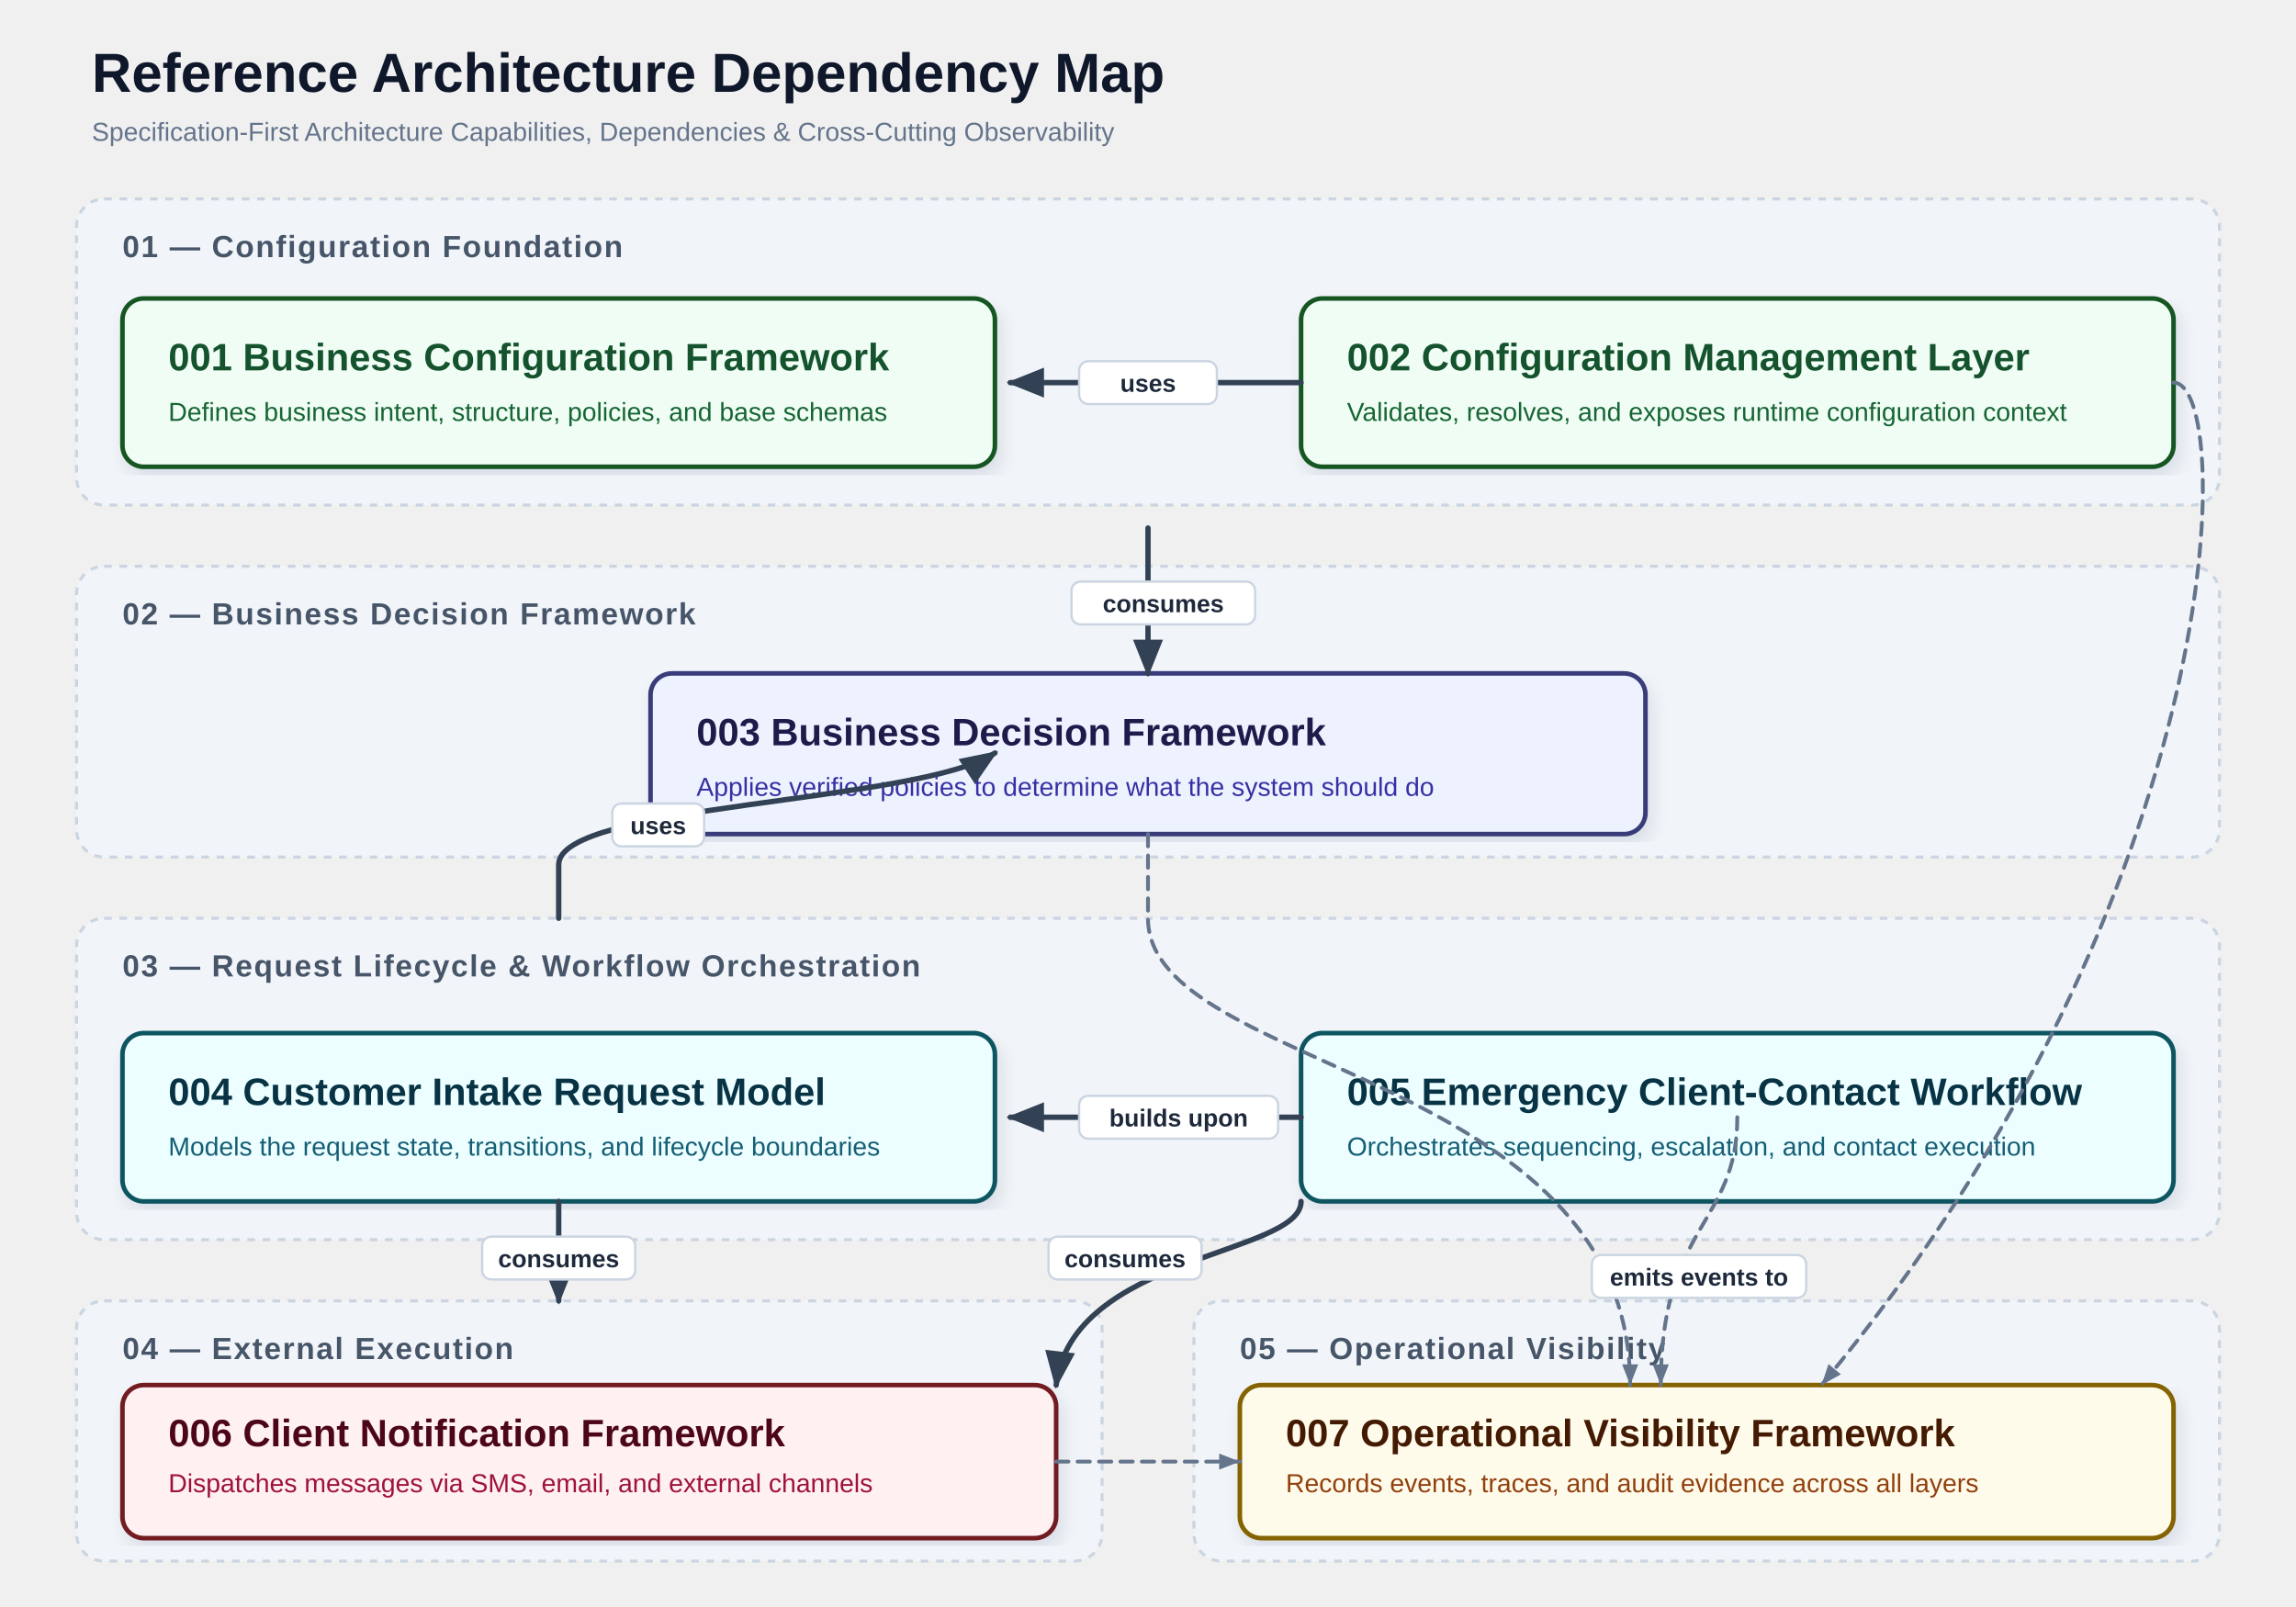
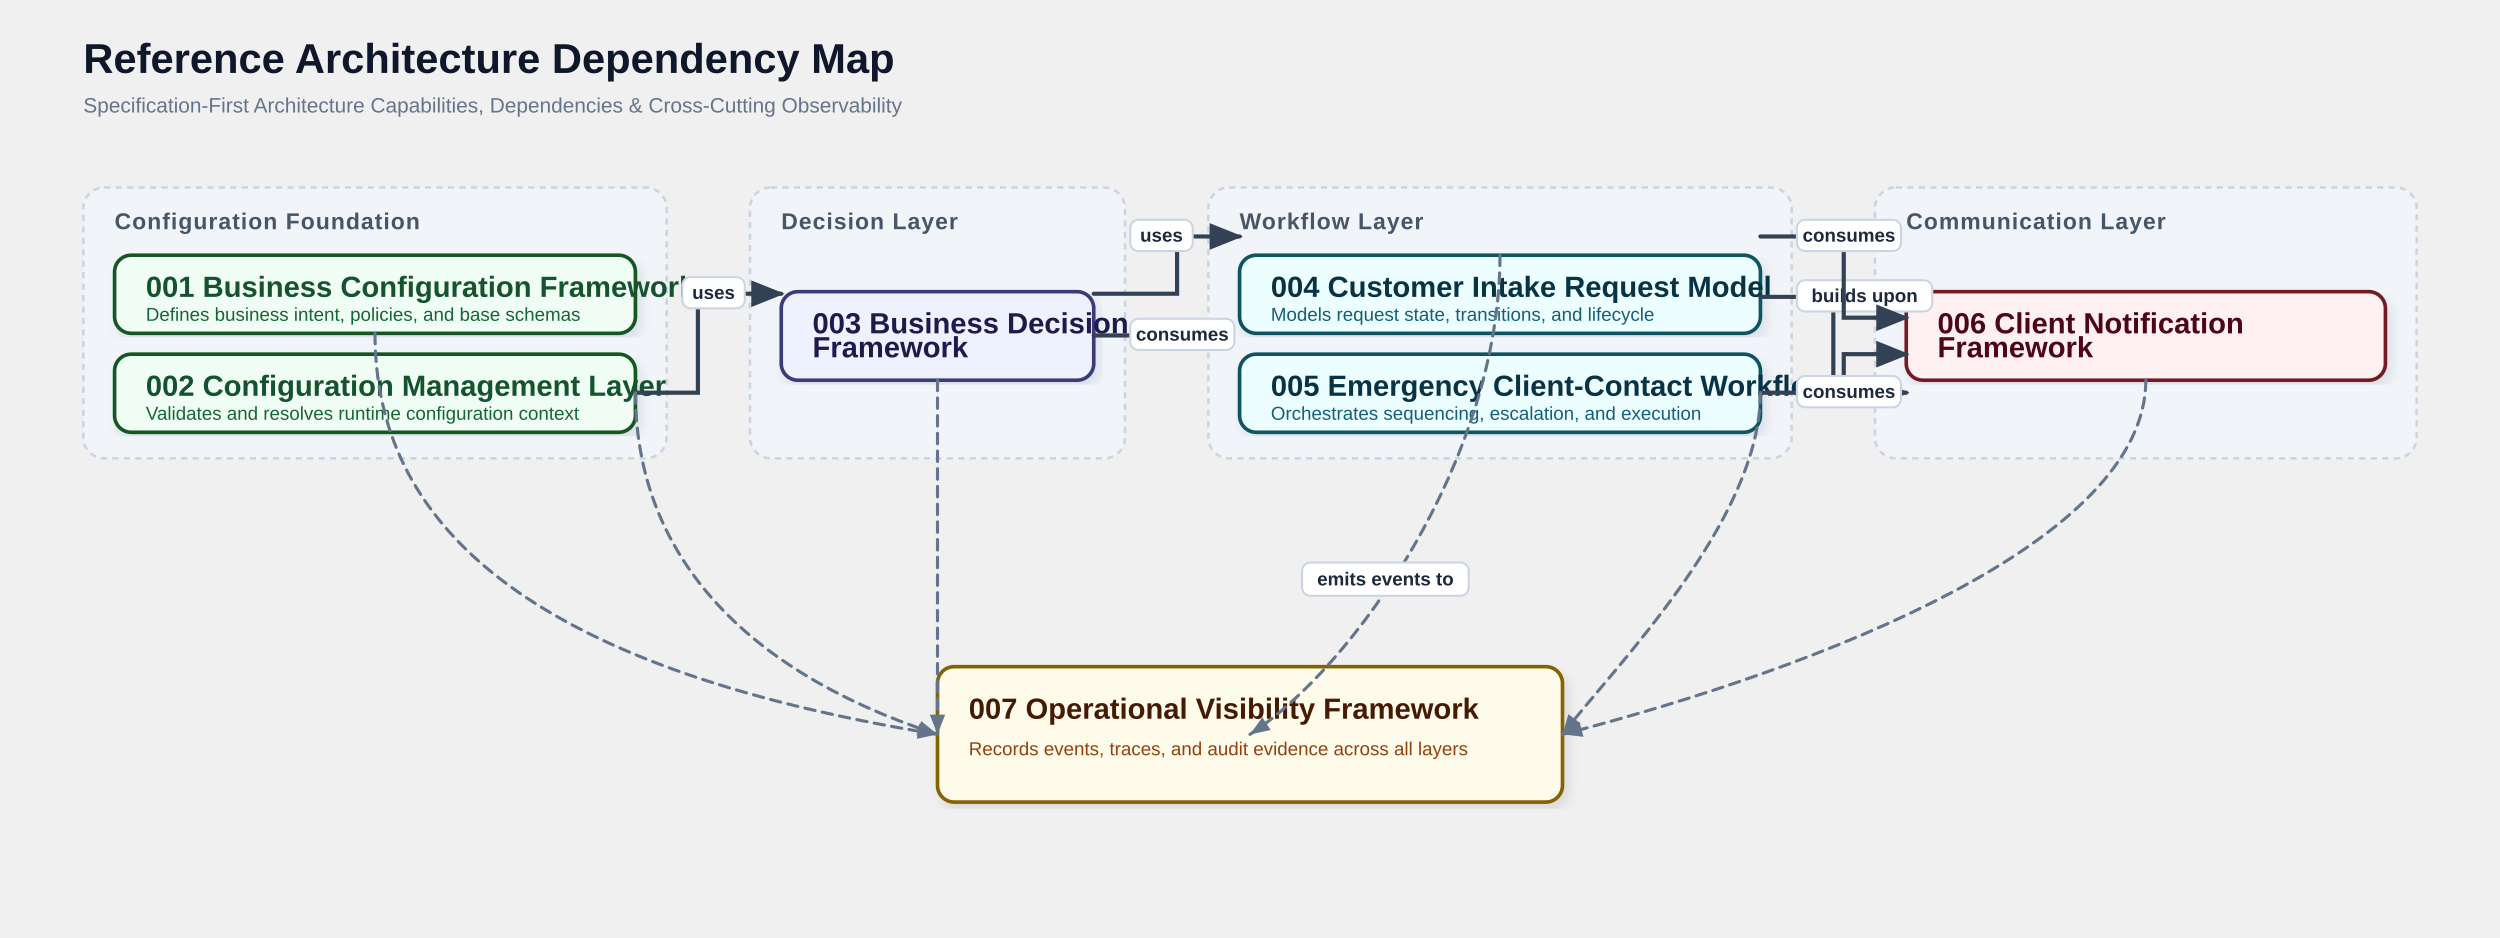
- <svg xmlns="http://www.w3.org/2000/svg" id="my-svg" width="100%" viewBox="0 0 1500 1050" style="background-color: #fafafa;" role="graphics-document document" aria-label="Reference Architecture Dependency Map">
+ <svg xmlns="http://www.w3.org/2000/svg" id="my-svg" width="100%" viewBox="0 0 2400 900" style="background-color: #fafafa;" role="graphics-document document" aria-label="Reference Architecture Dependency Map">
  <defs>
-     <filter id="softShadow" x="-5%" y="-5%" width="110%" height="110%">
-       <feDropShadow dx="3" dy="6" stdDeviation="5" flood-color="#0f172a" flood-opacity="0.10" />
+     <filter id="softShadow" x="-3%" y="-5%" width="106%" height="110%">
+       <feDropShadow dx="4" dy="6" stdDeviation="5" flood-color="#0f172a" flood-opacity="0.10" />
    </filter>
-     <marker id="arrow" viewBox="0 0 10 10" refX="9" refY="5" markerWidth="7" markerHeight="7" orient="auto-start-reverse">
+     <marker id="arrow" viewBox="0 0 10 10" refX="9" refY="5" markerWidth="8" markerHeight="8" orient="auto-start-reverse">
      <path d="M 0 1 L 10 5 L 0 9 z" fill="#334155" />
    </marker>
-     <marker id="dashArrow" viewBox="0 0 10 10" refX="9" refY="5" markerWidth="6" markerHeight="6" orient="auto-start-reverse">
+     <marker id="dashArrow" viewBox="0 0 10 10" refX="9" refY="5" markerWidth="7" markerHeight="7" orient="auto-start-reverse">
      <path d="M 0 1.5 L 9 5 L 0 8.5 z" fill="#64748b" />
    </marker>
  </defs>
  <style>
-     .title-main { font-family: "trebuchet ms", verdana, arial, sans-serif; font-size: 36px; font-weight: 800; fill: #0f172a; }
-     .title-sub { font-family: "trebuchet ms", verdana, arial, sans-serif; font-size: 17px; fill: #64748b; }
-     .section-label { font-family: "trebuchet ms", verdana, arial, sans-serif; font-size: 20px; font-weight: 700; fill: #475569; text-transform: uppercase; letter-spacing: 1px; }
-     .group-bg { fill: #f1f5f9; stroke: #cbd5e1; stroke-width: 2px; stroke-dasharray: 5 5; rx: 18px; ry: 18px; }
+     .title-main { font-family: "trebuchet ms", verdana, arial, sans-serif; font-size: 40px; font-weight: 800; fill: #0f172a; }
+     .title-sub { font-family: "trebuchet ms", verdana, arial, sans-serif; font-size: 20px; fill: #64748b; }
+     .section-label { font-family: "trebuchet ms", verdana, arial, sans-serif; font-size: 22px; font-weight: 700; fill: #475569; text-transform: uppercase; letter-spacing: 1px; }
+     .group-bg { fill: #f1f5f9; stroke: #cbd5e1; stroke-width: 2.5px; stroke-dasharray: 6 5; rx: 20px; ry: 20px; }

-     .node-fnd { fill: #f0fdf4; stroke: #155724; stroke-width: 3px; rx: 14px; filter: url(#softShadow); }
-     .node-fnd-title { font-family: "trebuchet ms", verdana, arial, sans-serif; font-size: 25px; font-weight: 800; fill: #14532d; }
-     .node-fnd-sub { font-family: "trebuchet ms", verdana, arial, sans-serif; font-size: 17px; fill: #166534; }
+     .node-fnd { fill: #f0fdf4; stroke: #155724; stroke-width: 3.5px; rx: 16px; filter: url(#softShadow); }
+     .node-fnd-title { font-family: "trebuchet ms", verdana, arial, sans-serif; font-size: 28px; font-weight: 800; fill: #14532d; }
+     .node-fnd-sub { font-family: "trebuchet ms", verdana, arial, sans-serif; font-size: 18px; fill: #166534; }

-     .node-dec { fill: #eef2ff; stroke: #383d7a; stroke-width: 3px; rx: 14px; filter: url(#softShadow); }
-     .node-dec-title { font-family: "trebuchet ms", verdana, arial, sans-serif; font-size: 25px; font-weight: 800; fill: #1e1b4b; }
-     .node-dec-sub { font-family: "trebuchet ms", verdana, arial, sans-serif; font-size: 17px; fill: #3730a3; }
+     .node-dec { fill: #eef2ff; stroke: #383d7a; stroke-width: 3.5px; rx: 16px; filter: url(#softShadow); }
+     .node-dec-title { font-family: "trebuchet ms", verdana, arial, sans-serif; font-size: 28px; font-weight: 800; fill: #1e1b4b; }
+     .node-dec-sub { font-family: "trebuchet ms", verdana, arial, sans-serif; font-size: 18px; fill: #3730a3; }

-     .node-wrk { fill: #ecfeff; stroke: #0c5460; stroke-width: 3px; rx: 14px; filter: url(#softShadow); }
-     .node-wrk-title { font-family: "trebuchet ms", verdana, arial, sans-serif; font-size: 25px; font-weight: 800; fill: #083344; }
-     .node-wrk-sub { font-family: "trebuchet ms", verdana, arial, sans-serif; font-size: 17px; fill: #155e75; }
+     .node-wrk { fill: #ecfeff; stroke: #0c5460; stroke-width: 3.5px; rx: 16px; filter: url(#softShadow); }
+     .node-wrk-title { font-family: "trebuchet ms", verdana, arial, sans-serif; font-size: 28px; font-weight: 800; fill: #083344; }
+     .node-wrk-sub { font-family: "trebuchet ms", verdana, arial, sans-serif; font-size: 18px; fill: #155e75; }

-     .node-com { fill: #fff1f2; stroke: #721c24; stroke-width: 3px; rx: 14px; filter: url(#softShadow); }
-     .node-com-title { font-family: "trebuchet ms", verdana, arial, sans-serif; font-size: 25px; font-weight: 800; fill: #4c0519; }
-     .node-com-sub { font-family: "trebuchet ms", verdana, arial, sans-serif; font-size: 17px; fill: #9f1239; }
+     .node-com { fill: #fff1f2; stroke: #721c24; stroke-width: 3.5px; rx: 16px; filter: url(#softShadow); }
+     .node-com-title { font-family: "trebuchet ms", verdana, arial, sans-serif; font-size: 28px; font-weight: 800; fill: #4c0519; }
+     .node-com-sub { font-family: "trebuchet ms", verdana, arial, sans-serif; font-size: 18px; fill: #9f1239; }

-     .node-vis { fill: #fffbeb; stroke: #856404; stroke-width: 3px; rx: 14px; filter: url(#softShadow); }
-     .node-vis-title { font-family: "trebuchet ms", verdana, arial, sans-serif; font-size: 25px; font-weight: 800; fill: #451a03; }
-     .node-vis-sub { font-family: "trebuchet ms", verdana, arial, sans-serif; font-size: 17px; fill: #92400e; }
+     .node-vis { fill: #fffbeb; stroke: #856404; stroke-width: 3.5px; rx: 16px; filter: url(#softShadow); }
+     .node-vis-title { font-family: "trebuchet ms", verdana, arial, sans-serif; font-size: 28px; font-weight: 800; fill: #451a03; }
+     .node-vis-sub { font-family: "trebuchet ms", verdana, arial, sans-serif; font-size: 18px; fill: #92400e; }

-     .conn-solid { fill: none; stroke: #334155; stroke-width: 3.5px; stroke-linecap: round; }
-     .conn-dash { fill: none; stroke: #64748b; stroke-width: 2.5px; stroke-dasharray: 8 6; stroke-linecap: round; }
-     .lbl-bg { fill: #ffffff; stroke: #cbd5e1; stroke-width: 1.5px; rx: 6px; }
-     .lbl-text { font-family: "trebuchet ms", verdana, arial, sans-serif; font-size: 16px; font-weight: 700; fill: #1e293b; }
+     .conn-solid { fill: none; stroke: #334155; stroke-width: 4px; stroke-linecap: round; }
+     .conn-dash { fill: none; stroke: #64748b; stroke-width: 3px; stroke-dasharray: 10 7; stroke-linecap: round; }
+     .lbl-bg { fill: #ffffff; stroke: #cbd5e1; stroke-width: 2px; rx: 8px; }
+     .lbl-text { font-family: "trebuchet ms", verdana, arial, sans-serif; font-size: 18px; font-weight: 700; fill: #1e293b; }
  </style>
-   <text x="60" y="60" class="title-main">Reference Architecture Dependency Map</text>
-   <text x="60" y="92" class="title-sub">Specification-First Architecture Capabilities, Dependencies &amp; Cross-Cutting Observability</text>
-   <g id="layer-foundation">
-     <rect x="50" y="130" width="1400" height="200" class="group-bg" />
-     <text x="80" y="168" class="section-label">01 — Configuration Foundation</text>
+   <text x="80" y="70" class="title-main">Reference Architecture Dependency Map</text>
+   <text x="80" y="108" class="title-sub">Specification-First Architecture Capabilities, Dependencies &amp; Cross-Cutting Observability</text>
+   <g id="group-foundation">
+     <rect x="80" y="180" width="560" height="260" class="group-bg" />
+     <text x="110" y="220" class="section-label">Configuration Foundation</text>
    <g id="node-001">
-       <rect x="80" y="195" width="570" height="110" class="node-fnd" />
-       <text x="110" y="242" class="node-fnd-title">001 Business Configuration Framework</text>
-       <text x="110" y="275" class="node-fnd-sub">Defines business intent, structure, policies, and base schemas</text>
+       <rect x="110" y="245" width="500" height="75" class="node-fnd" />
+       <text x="140" y="285" class="node-fnd-title">001 Business Configuration Framework</text>
+       <text x="140" y="308" class="node-fnd-sub">Defines business intent, policies, and base schemas</text>
    </g>
    <g id="node-002">
-       <rect x="850" y="195" width="570" height="110" class="node-fnd" />
-       <text x="880" y="242" class="node-fnd-title">002 Configuration Management Layer</text>
-       <text x="880" y="275" class="node-fnd-sub">Validates, resolves, and exposes runtime configuration context</text>
+       <rect x="110" y="340" width="500" height="75" class="node-fnd" />
+       <text x="140" y="380" class="node-fnd-title">002 Configuration Management Layer</text>
+       <text x="140" y="403" class="node-fnd-sub">Validates and resolves runtime configuration context</text>
    </g>
  </g>
-   <g id="layer-decision">
-     <rect x="50" y="370" width="1400" height="190" class="group-bg" />
-     <text x="80" y="408" class="section-label">02 — Business Decision Framework</text>
+   <g id="group-decision">
+     <rect x="720" y="180" width="360" height="260" class="group-bg" />
+     <text x="750" y="220" class="section-label">Decision Layer</text>
    <g id="node-003">
-       <rect x="425" y="440" width="650" height="105" class="node-dec" />
-       <text x="455" y="487" class="node-dec-title">003 Business Decision Framework</text>
-       <text x="455" y="520" class="node-dec-sub">Applies verified policies to determine what the system should do</text>
+       <rect x="750" y="280" width="300" height="85" class="node-dec" />
+       <text x="780" y="320" class="node-dec-title">003 Business Decision</text>
+       <text x="780" y="343" class="node-dec-title">Framework</text>
    </g>
  </g>
-   <g id="layer-workflow">
-     <rect x="50" y="600" width="1400" height="210" class="group-bg" />
-     <text x="80" y="638" class="section-label">03 — Request Lifecycle &amp; Workflow Orchestration</text>
+   <g id="group-workflow">
+     <rect x="1160" y="180" width="560" height="260" class="group-bg" />
+     <text x="1190" y="220" class="section-label">Workflow Layer</text>
    <g id="node-004">
-       <rect x="80" y="675" width="570" height="110" class="node-wrk" />
-       <text x="110" y="722" class="node-wrk-title">004 Customer Intake Request Model</text>
-       <text x="110" y="755" class="node-wrk-sub">Models the request state, transitions, and lifecycle boundaries</text>
+       <rect x="1190" y="245" width="500" height="75" class="node-wrk" />
+       <text x="1220" y="285" class="node-wrk-title">004 Customer Intake Request Model</text>
+       <text x="1220" y="308" class="node-wrk-sub">Models request state, transitions, and lifecycle</text>
    </g>
    <g id="node-005">
-       <rect x="850" y="675" width="570" height="110" class="node-wrk" />
-       <text x="880" y="722" class="node-wrk-title">005 Emergency Client-Contact Workflow</text>
-       <text x="880" y="755" class="node-wrk-sub">Orchestrates sequencing, escalation, and contact execution</text>
+       <rect x="1190" y="340" width="500" height="75" class="node-wrk" />
+       <text x="1220" y="380" class="node-wrk-title">005 Emergency Client-Contact Workflow</text>
+       <text x="1220" y="403" class="node-wrk-sub">Orchestrates sequencing, escalation, and execution</text>
    </g>
  </g>
-   <g id="layer-execution">
-     <rect x="50" y="850" width="670" height="170" class="group-bg" />
-     <text x="80" y="888" class="section-label">04 — External Execution</text>
+   <g id="group-communication">
+     <rect x="1800" y="180" width="520" height="260" class="group-bg" />
+     <text x="1830" y="220" class="section-label">Communication Layer</text>
    <g id="node-006">
-       <rect x="80" y="905" width="610" height="100" class="node-com" />
-       <text x="110" y="945" class="node-com-title">006 Client Notification Framework</text>
-       <text x="110" y="975" class="node-com-sub">Dispatches messages via SMS, email, and external channels</text>
+       <rect x="1830" y="280" width="460" height="85" class="node-com" />
+       <text x="1860" y="320" class="node-com-title">006 Client Notification</text>
+       <text x="1860" y="343" class="node-com-title">Framework</text>
    </g>
  </g>
-   <g id="layer-visibility">
-     <rect x="780" y="850" width="670" height="170" class="group-bg" />
-     <text x="810" y="888" class="section-label">05 — Operational Visibility</text>
-     <g id="node-007">
-       <rect x="810" y="905" width="610" height="100" class="node-vis" />
-       <text x="840" y="945" class="node-vis-title">007 Operational Visibility Framework</text>
-       <text x="840" y="975" class="node-vis-sub">Records events, traces, and audit evidence across all layers</text>
-     </g>
+   <g id="node-007">
+     <rect x="900" y="640" width="600" height="130" class="node-vis" />
+     <text x="930" y="690" class="node-vis-title">007 Operational Visibility Framework</text>
+     <text x="930" y="725" class="node-vis-sub">Records events, traces, and audit evidence across all layers</text>
  </g>
-   <path d="M 850,250 L 660,250" class="conn-solid" marker-end="url(#arrow)" />
-   <rect x="705" y="236" width="90" height="28" class="lbl-bg" />
-   <text x="750" y="256" text-anchor="middle" class="lbl-text">uses</text>
-   <path d="M 750,345 L 750,440" class="conn-solid" marker-end="url(#arrow)" />
-   <rect x="700" y="380" width="120" height="28" class="lbl-bg" />
-   <text x="760" y="400" text-anchor="middle" class="lbl-text">consumes</text>
-   <path d="M 365,600 L 365,565 C 365,525 600,525 650,492" class="conn-solid" marker-end="url(#arrow)" />
-   <rect x="400" y="525" width="60" height="28" class="lbl-bg" />
-   <text x="430" y="545" text-anchor="middle" class="lbl-text">uses</text>
-   <path d="M 850,730 L 660,730" class="conn-solid" marker-end="url(#arrow)" />
-   <rect x="705" y="716" width="130" height="28" class="lbl-bg" />
-   <text x="770" y="736" text-anchor="middle" class="lbl-text">builds upon</text>
-   <path d="M 365,785 L 365,850" class="conn-solid" marker-end="url(#arrow)" />
-   <rect x="315" y="808" width="100" height="28" class="lbl-bg" />
-   <text x="365" y="828" text-anchor="middle" class="lbl-text">consumes</text>
-   <path d="M 850,785 C 850,820 700,820 690,905" class="conn-solid" marker-end="url(#arrow)" />
-   <rect x="685" y="808" width="100" height="28" class="lbl-bg" />
-   <text x="735" y="828" text-anchor="middle" class="lbl-text">consumes</text>
-   <path d="M 1420,250 C 1460,250 1460,580 1190,905" class="conn-dash" marker-end="url(#dashArrow)" />
-   <path d="M 750,545 L 750,600 C 750,700 1065,700 1065,905" class="conn-dash" marker-end="url(#dashArrow)" />
-   <path d="M 1135,730 C 1135,800 1085,800 1085,905" class="conn-dash" marker-end="url(#dashArrow)" />
-   <path d="M 690,955 L 810,955" class="conn-dash" marker-end="url(#dashArrow)" />
-   <rect x="1040" y="820" width="140" height="28" class="lbl-bg" />
-   <text x="1110" y="840" text-anchor="middle" class="lbl-text">emits events to</text>
+   <path d="M 610,377 L 670,377 L 670,282 L 750,282" class="conn-solid" marker-end="url(#arrow)" />
+   <rect x="655" y="266" width="60" height="30" class="lbl-bg" />
+   <text x="685" y="287" text-anchor="middle" class="lbl-text">uses</text>
+   <path d="M 1050,322 L 1160,322" class="conn-solid" marker-end="url(#arrow)" />
+   <rect x="1085" y="306" width="100" height="30" class="lbl-bg" />
+   <text x="1135" y="327" text-anchor="middle" class="lbl-text">consumes</text>
+   <path d="M 1050,282 L 1130,282 L 1130,227 L 1190,227" class="conn-solid" marker-end="url(#arrow)" />
+   <rect x="1085" y="211" width="60" height="30" class="lbl-bg" />
+   <text x="1115" y="232" text-anchor="middle" class="lbl-text">uses</text>
+   <path d="M 1690,285 L 1760,285 L 1760,377 L 1830,377" class="conn-solid" marker-end="url(#arrow)" />
+   <rect x="1725" y="269" width="130" height="30" class="lbl-bg" />
+   <text x="1790" y="290" text-anchor="middle" class="lbl-text">builds upon</text>
+   <path d="M 1690,227 L 1770,227 L 1770,305 L 1830,305" class="conn-solid" marker-end="url(#arrow)" />
+   <rect x="1725" y="211" width="100" height="30" class="lbl-bg" />
+   <text x="1775" y="232" text-anchor="middle" class="lbl-text">consumes</text>
+   <path d="M 1690,377 L 1770,377 L 1770,340 L 1830,340" class="conn-solid" marker-end="url(#arrow)" />
+   <rect x="1725" y="361" width="100" height="30" class="lbl-bg" />
+   <text x="1775" y="382" text-anchor="middle" class="lbl-text">consumes</text>
+   <path d="M 360,320 C 360,500 500,640 900,705" class="conn-dash" marker-end="url(#dashArrow)" />
+   <path d="M 610,377 C 610,520 700,640 900,705" class="conn-dash" marker-end="url(#dashArrow)" />
+   <path d="M 900,365 L 900,540 C 900,620 900,640 900,705" class="conn-dash" marker-end="url(#dashArrow)" />
+   <path d="M 1440,245 C 1440,440 1300,640 1200,705" class="conn-dash" marker-end="url(#dashArrow)" />
+   <path d="M 1690,377 C 1690,500 1550,640 1500,705" class="conn-dash" marker-end="url(#dashArrow)" />
+   <path d="M 2060,365 C 2060,520 1750,640 1500,705" class="conn-dash" marker-end="url(#dashArrow)" />
+   <rect x="1250" y="540" width="160" height="32" class="lbl-bg" />
+   <text x="1330" y="562" text-anchor="middle" class="lbl-text">emits events to</text>
</svg>
